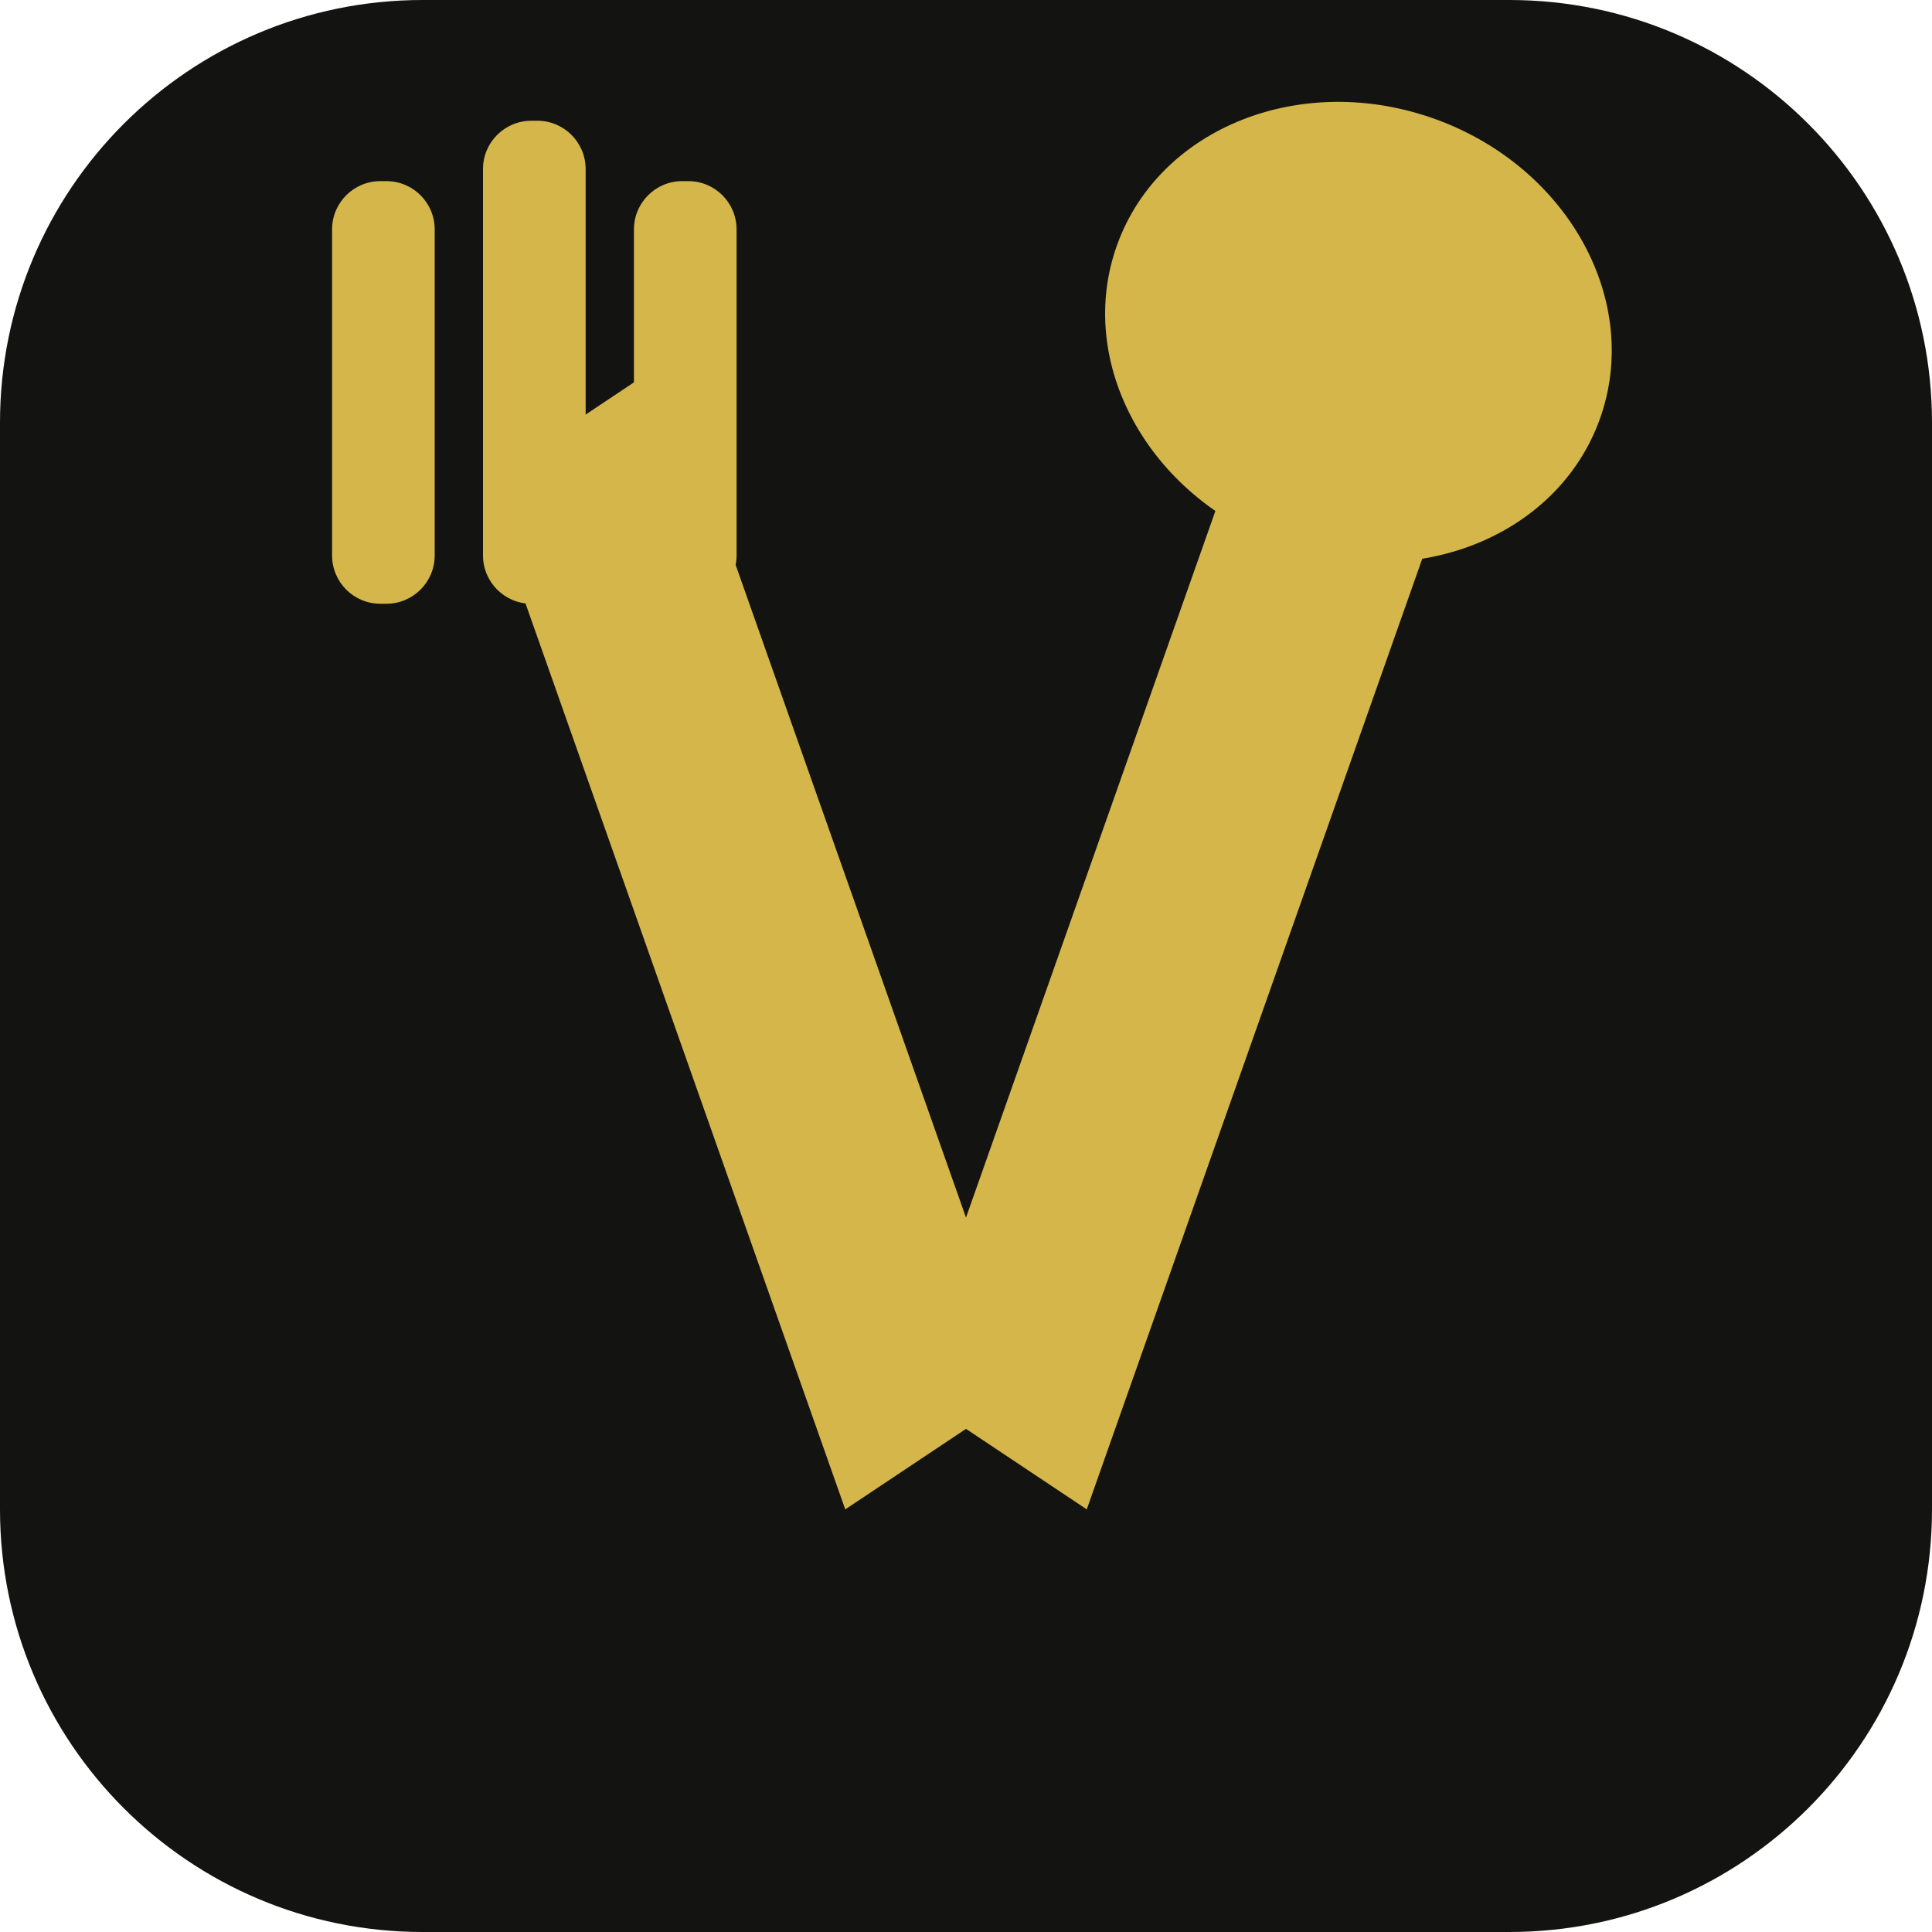
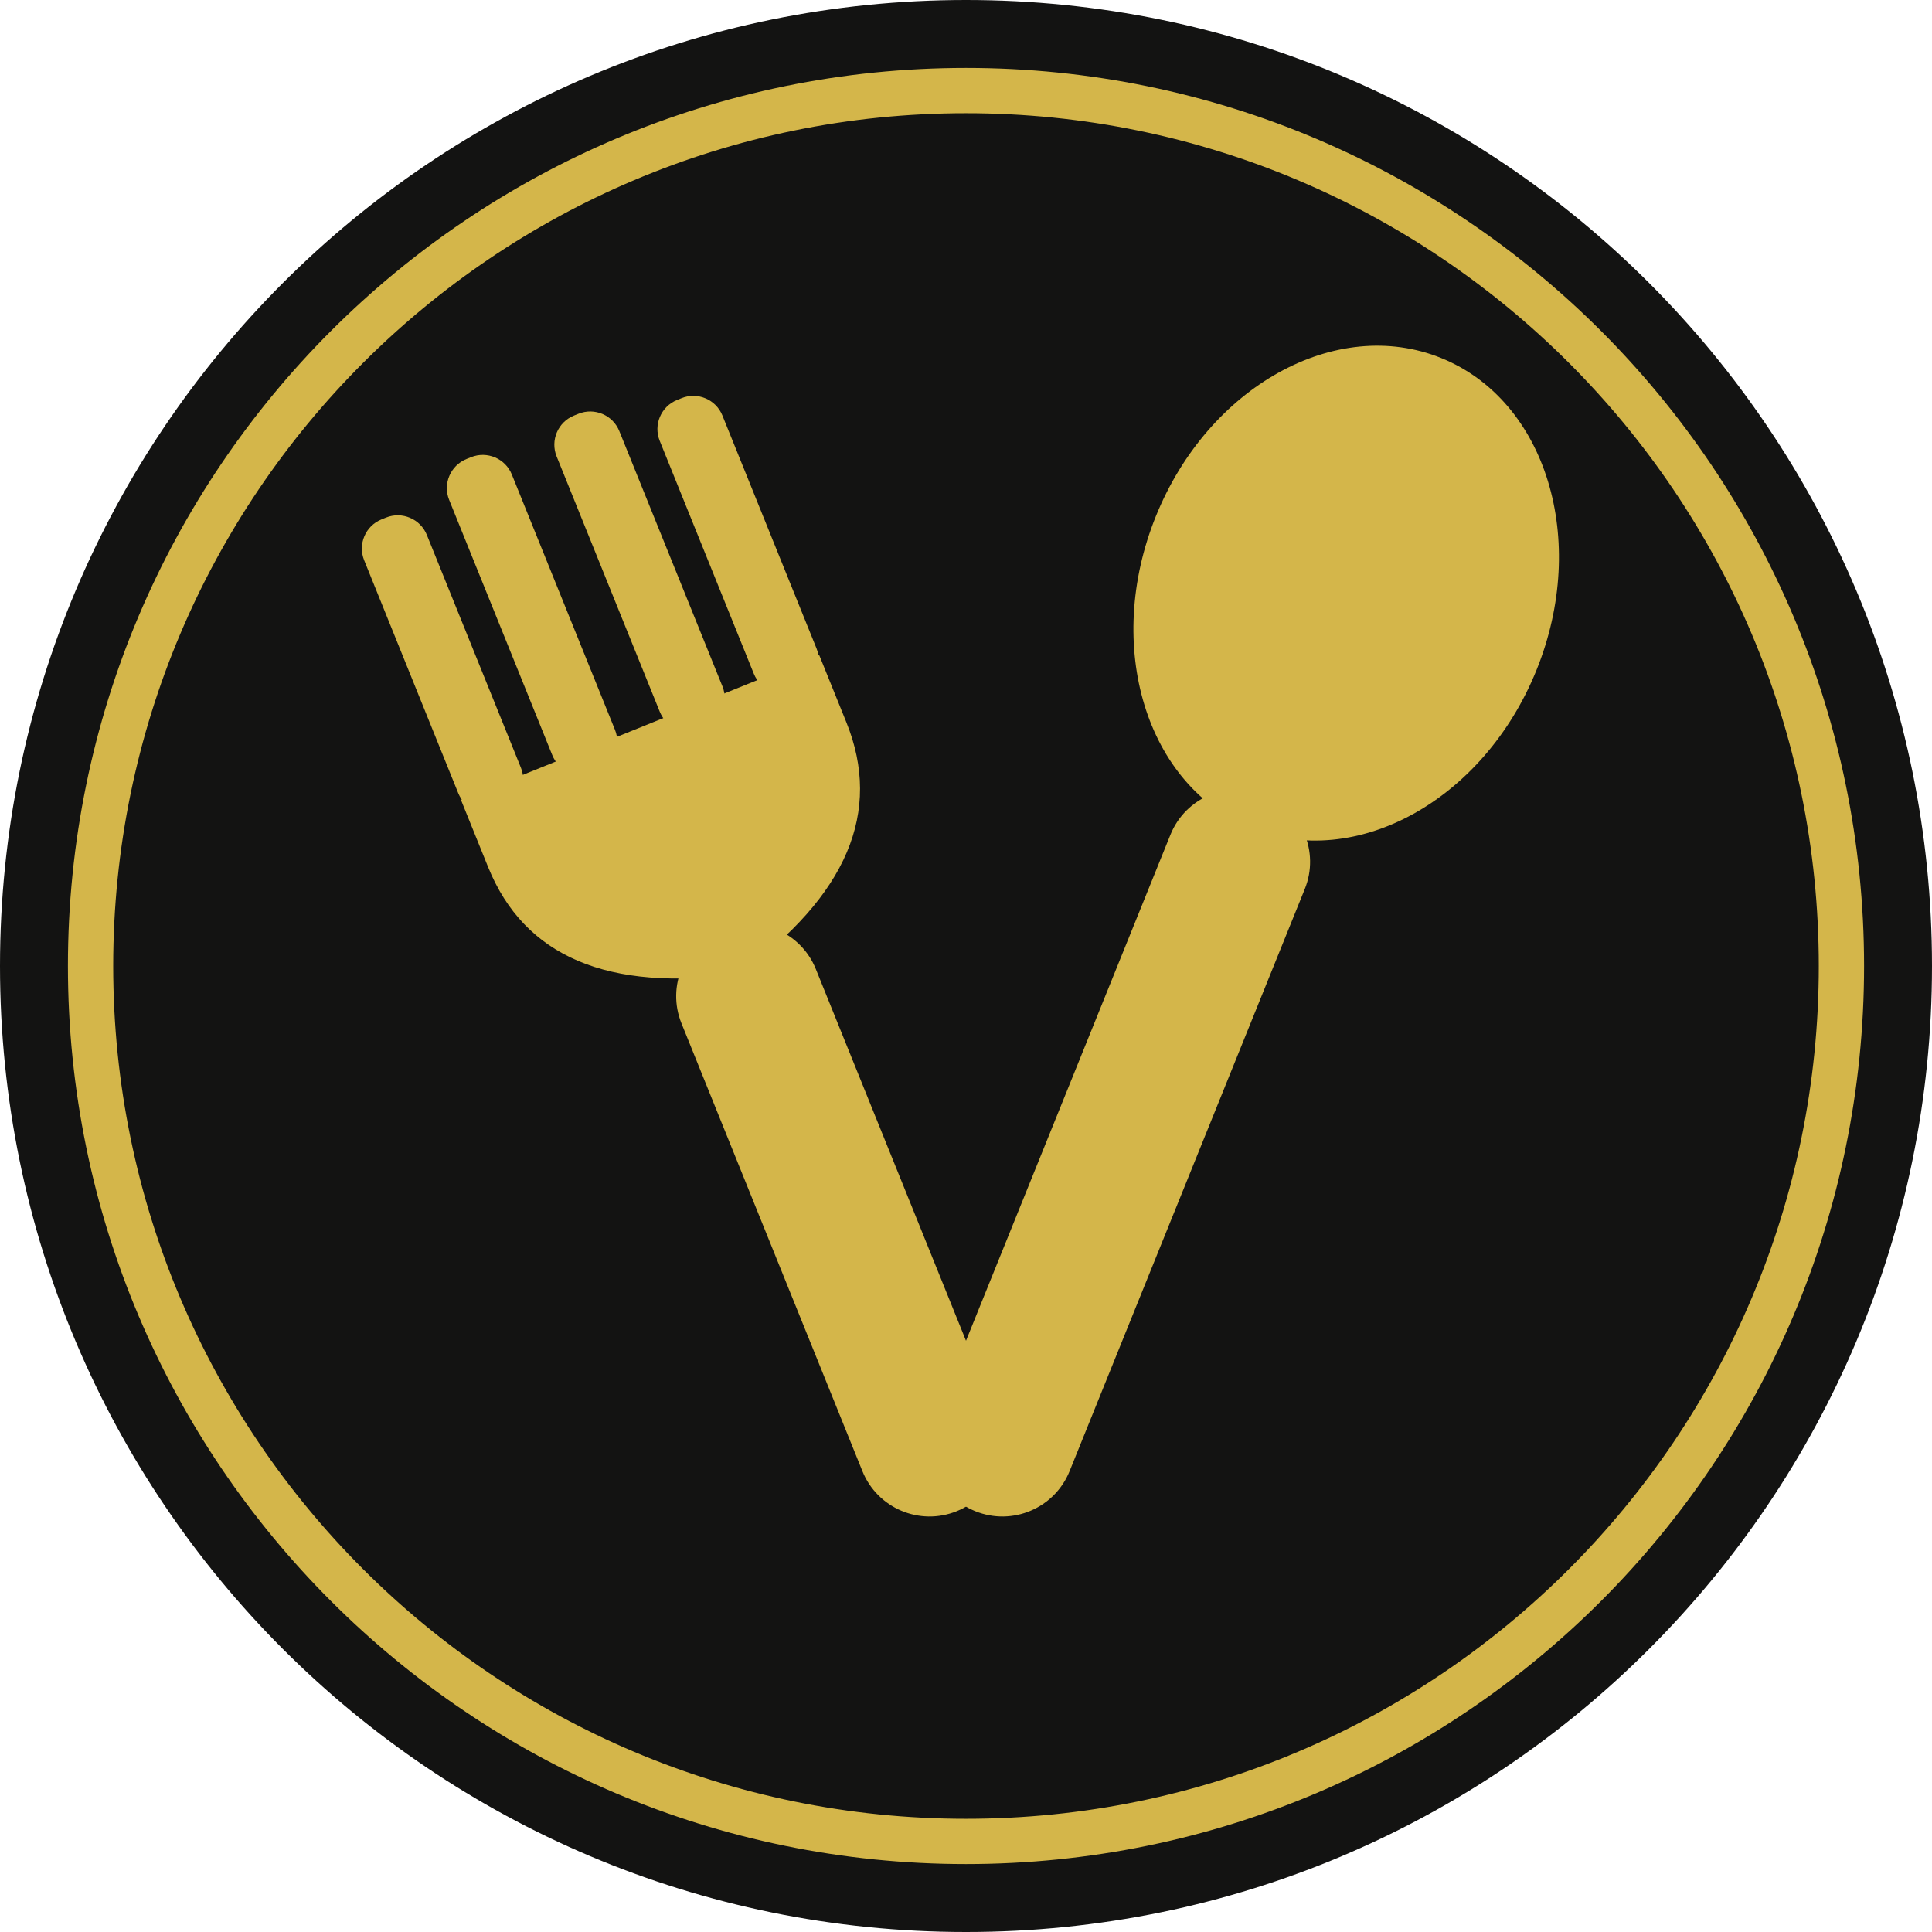
<svg xmlns="http://www.w3.org/2000/svg" viewBox="0 0 64 64">
-   <rect width="64" height="64" rx="14" fill="#131312" />
-   <g fill="#d4b64a">
-     <path d="M22 12 L34 46 L28 50 L16 16 Z" />
-     <path d="M42 12 L30 46 L36 50 L48 16 Z" />
+   <circle cx="32" cy="32" r="32" fill="#131312" />
+   <circle cx="32" cy="32" r="29" fill="none" stroke="#d4b64a" stroke-width="1.5" />
+   <g transform="translate(32,33) scale(0.8)">
+     <g transform="translate(-9,0) rotate(-22)" fill="#d4b64a">
+       <rect x="-8" y="-24" width="2.8" height="13" rx="1.3" />
+       <rect x="-3.8" y="-25" width="2.8" height="14" rx="1.3" />
+       <rect x="1" y="-25" width="2.8" height="14" rx="1.3" />
+       <rect x="5.2" y="-24" width="2.8" height="13" rx="1.3" />
+       <path d="M-8 -12 L8 -12 L8 -9 Q8 -3 0 -1 Q-8 -3 -8 -9 Z" />
+       <rect x="-3" y="-3" width="6" height="26" rx="3" />
+     </g>
+     <g transform="translate(9,0) rotate(22)" fill="#d4b64a">
+       <ellipse cx="0" cy="-18" rx="8.5" ry="10.5" />
+       <rect x="-3" y="-9" width="6" height="32" rx="3" />
+     </g>
  </g>
-   <g fill="#d4b64a">
-     <rect x="11" y="6" width="3.4" height="14" rx="1.6" />
-     <rect x="16" y="4" width="3.4" height="16" rx="1.6" />
-     <rect x="21" y="6" width="3.4" height="14" rx="1.6" />
-   </g>
-   <ellipse cx="45" cy="11" rx="8.5" ry="7.5" fill="#d4b64a" transform="rotate(20 45 11)" />
</svg>
